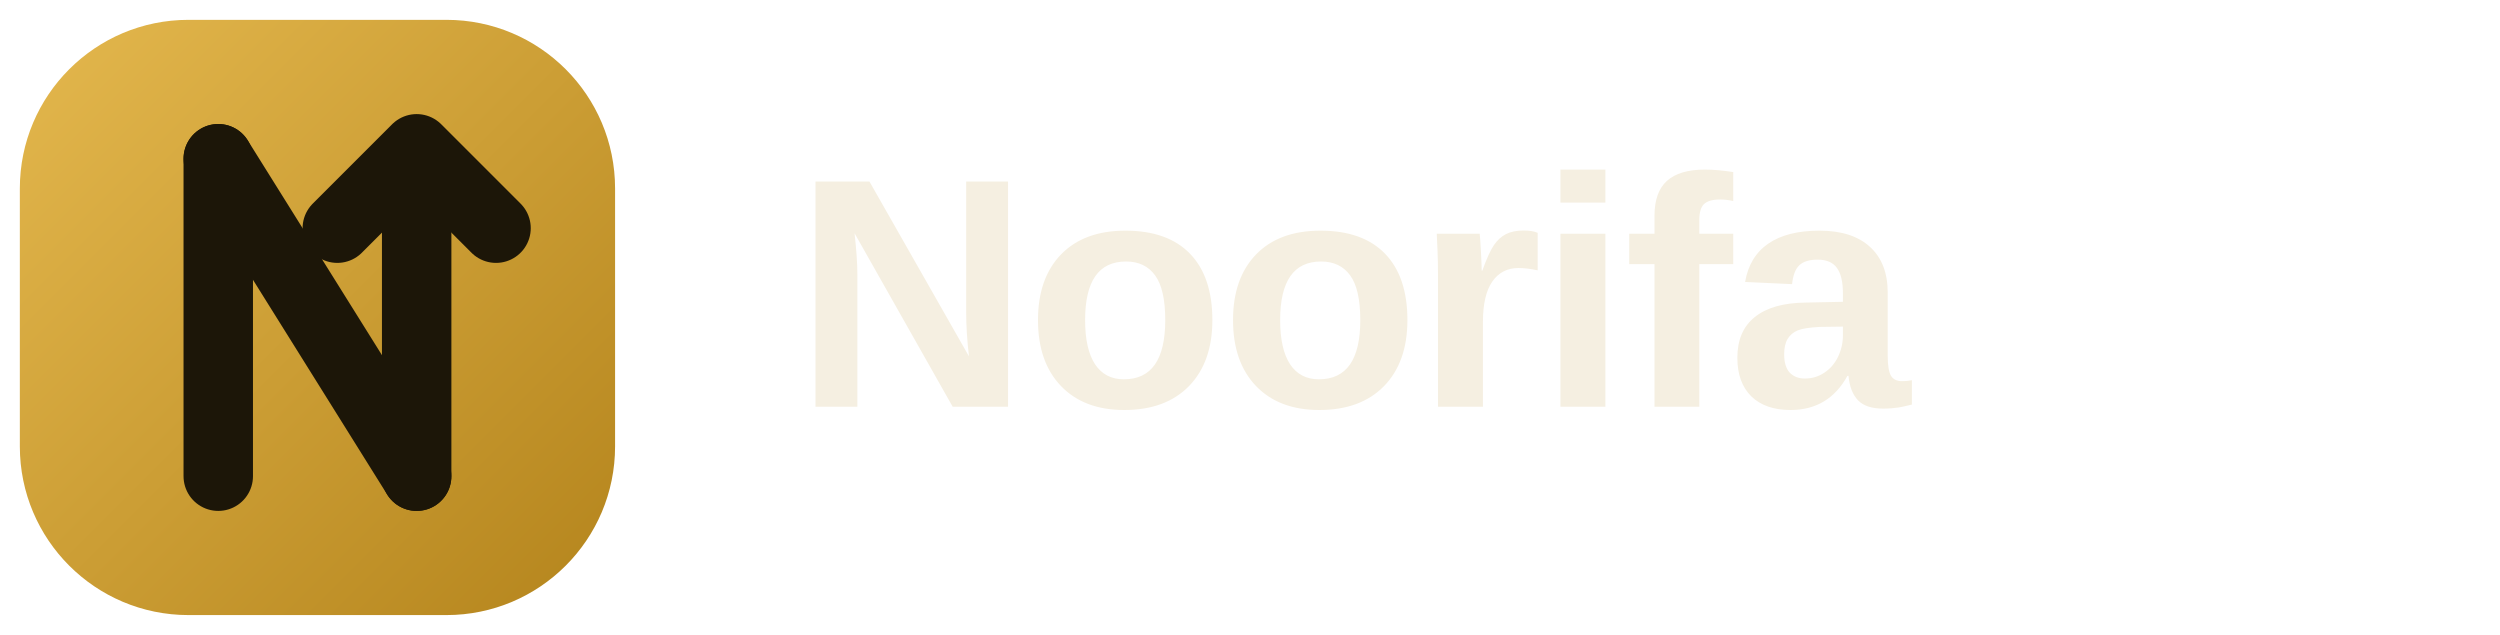
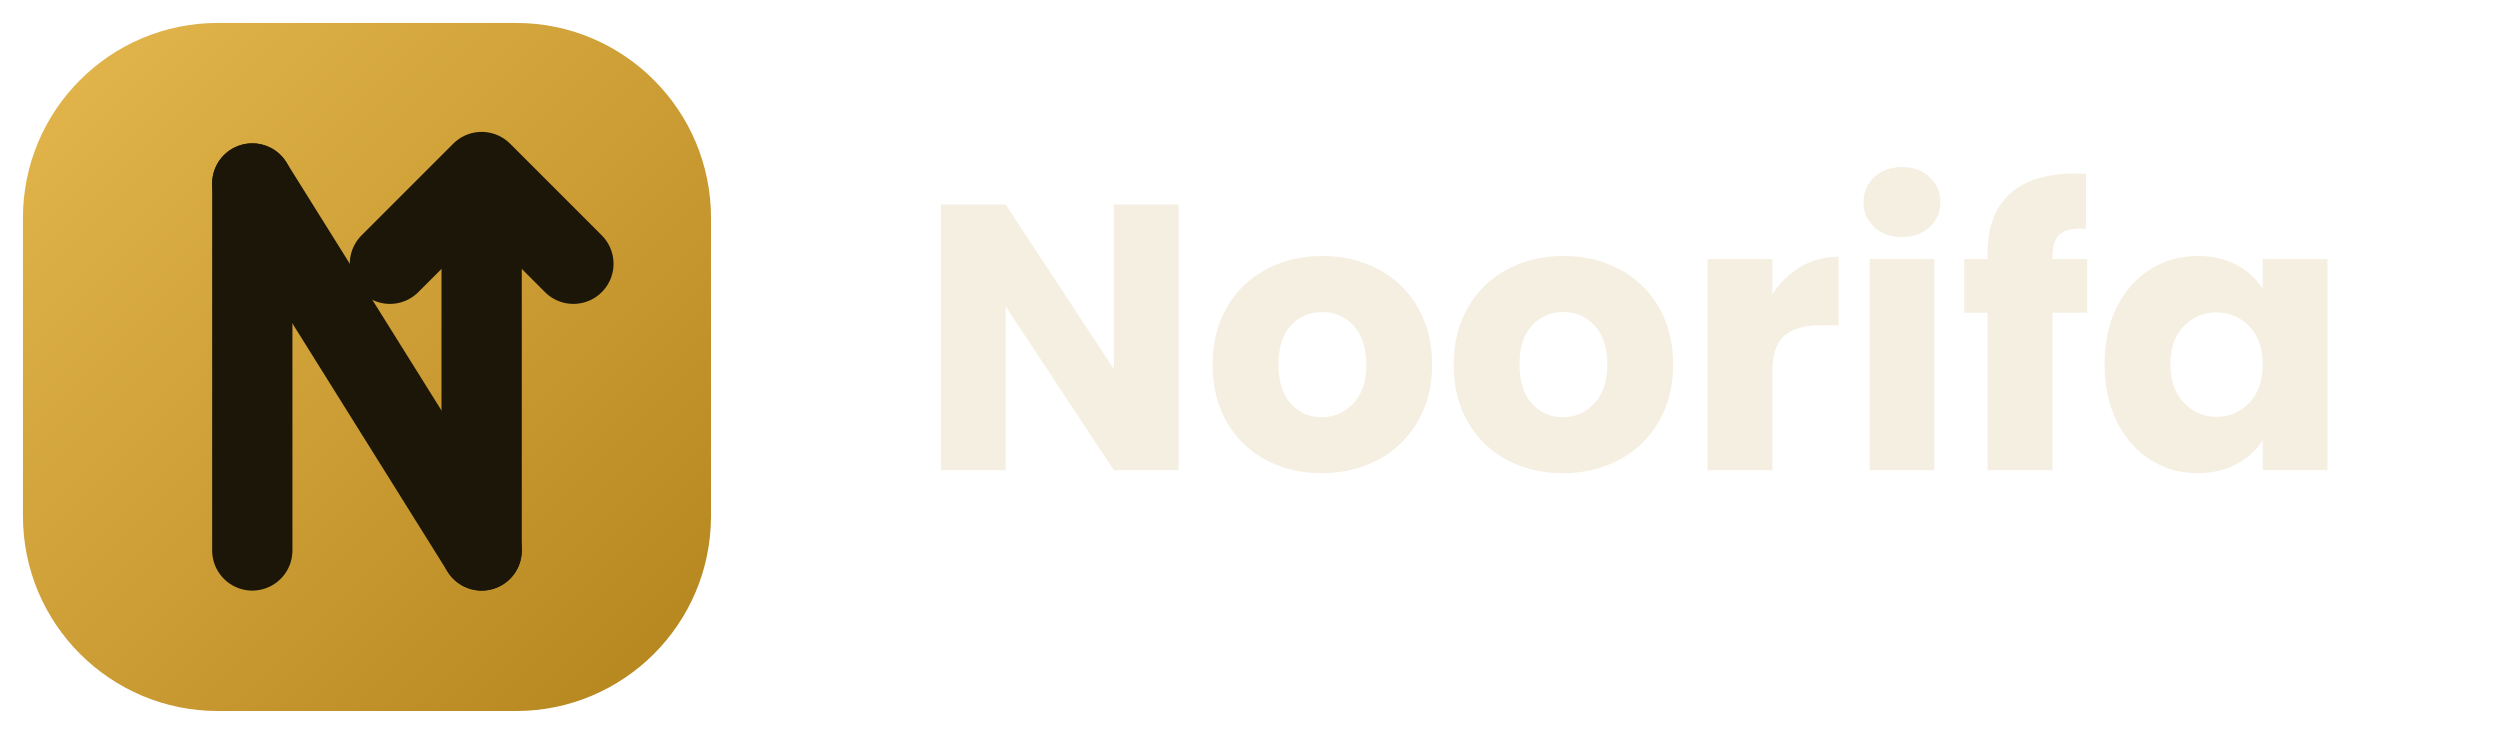
- <svg xmlns="http://www.w3.org/2000/svg" viewBox="0 0 252 64" width="252" height="64" role="img" aria-label="Noorifa">
+ <svg xmlns="http://www.w3.org/2000/svg" viewBox="0 0 218 64" width="218" height="64" role="img" aria-label="Noorifa">
  <defs>
    <linearGradient id="noorifaGoldLight" x1="0" y1="0" x2="1" y2="1">
      <stop offset="0" stop-color="#E4B84E" />
      <stop offset="1" stop-color="#B4841C" />
    </linearGradient>
  </defs>
  <rect x="2" y="2" width="60" height="60" rx="17" fill="url(#noorifaGoldLight)" />
  <g fill="none" stroke="#1c1608" stroke-width="7" stroke-linecap="round" stroke-linejoin="round">
    <path d="M22 48V16" />
    <path d="M22 16 42 48" />
    <path d="M42 48V16" />
    <path d="M34 23 42 15 50 23" />
  </g>
-   <text x="80" y="41" font-family="'Poppins','Segoe UI',system-ui,-apple-system,Arial,sans-serif" font-size="33" font-weight="700" letter-spacing="-0.5" fill="#f5efe1">Noorifa</text>
+   <path d="M102.77 17.83L102.77 41L97.13 41L87.69 26.71L87.69 41L82.05 41L82.05 17.83L87.69 17.83L97.13 32.19L97.13 17.83L102.77 17.83M115.24 41.26Q112.54 41.26 110.38 40.11Q108.22 38.95 106.98 36.81Q105.74 34.66 105.74 31.79Q105.74 28.95 106.99 26.79Q108.25 24.63 110.43 23.48Q112.60 22.32 115.31 22.32Q118.02 22.32 120.19 23.48Q122.37 24.63 123.63 26.79Q124.88 28.95 124.88 31.79Q124.88 34.63 123.61 36.79Q122.34 38.95 120.14 40.11Q117.95 41.26 115.24 41.26M115.24 36.38Q116.86 36.38 118 35.19Q119.14 34 119.14 31.79Q119.14 29.58 118.03 28.39Q116.93 27.21 115.31 27.21Q113.66 27.21 112.57 28.38Q111.48 29.55 111.48 31.79Q111.48 34 112.55 35.19Q113.63 36.38 115.24 36.38M136.27 41.26Q133.56 41.26 131.40 40.11Q129.24 38.95 128 36.81Q126.76 34.66 126.76 31.79Q126.76 28.95 128.02 26.79Q129.27 24.63 131.45 23.48Q133.63 22.32 136.33 22.32Q139.04 22.32 141.22 23.48Q143.39 24.63 144.65 26.79Q145.90 28.95 145.90 31.79Q145.90 34.63 144.63 36.79Q143.36 38.95 141.17 40.11Q138.97 41.26 136.27 41.26M136.27 36.38Q137.88 36.38 139.02 35.19Q140.16 34 140.16 31.79Q140.16 29.58 139.05 28.39Q137.95 27.21 136.33 27.21Q134.68 27.21 133.59 28.38Q132.50 29.55 132.50 31.79Q132.50 34 133.58 35.19Q134.65 36.38 136.27 36.38M154.55 25.66Q155.54 24.14 157.02 23.26Q158.51 22.39 160.32 22.39L160.32 28.36L158.77 28.36Q156.66 28.36 155.60 29.27Q154.55 30.18 154.55 32.45L154.55 41L148.90 41L148.90 22.59L154.55 22.59L154.55 25.66M165.87 20.67Q164.38 20.67 163.44 19.80Q162.50 18.92 162.50 17.64Q162.50 16.32 163.44 15.44Q164.38 14.57 165.87 14.57Q167.32 14.57 168.26 15.44Q169.20 16.32 169.20 17.64Q169.20 18.92 168.26 19.80Q167.32 20.67 165.87 20.67M163.03 22.59L168.67 22.59L168.67 41L163.03 41L163.03 22.59M182 22.59L182 27.27L178.97 27.27L178.97 41L173.32 41L173.32 27.27L171.28 27.27L171.28 22.59L173.32 22.59L173.32 22.06Q173.32 18.66 175.27 16.89Q177.22 15.13 180.98 15.13Q181.61 15.13 181.90 15.16L181.90 19.95Q180.29 19.85 179.63 20.41Q178.97 20.97 178.97 22.42L178.97 22.59L182 22.59M183.52 31.76Q183.52 28.92 184.59 26.78Q185.67 24.63 187.51 23.48Q189.36 22.32 191.64 22.32Q193.59 22.32 195.05 23.11Q196.52 23.91 197.31 25.19L197.31 22.59L202.96 22.59L202.96 41L197.31 41L197.31 38.39Q196.49 39.68 195.02 40.47Q193.55 41.26 191.61 41.26Q189.36 41.26 187.51 40.09Q185.67 38.92 184.59 36.76Q183.52 34.60 183.52 31.76M197.31 31.79Q197.31 29.68 196.14 28.46Q194.97 27.24 193.29 27.24Q191.61 27.24 190.43 28.44Q189.26 29.65 189.26 31.76Q189.26 33.87 190.43 35.11Q191.61 36.35 193.29 36.35Q194.97 36.35 196.14 35.13Q197.31 33.91 197.31 31.79" fill="#f5efe1" />
</svg>
